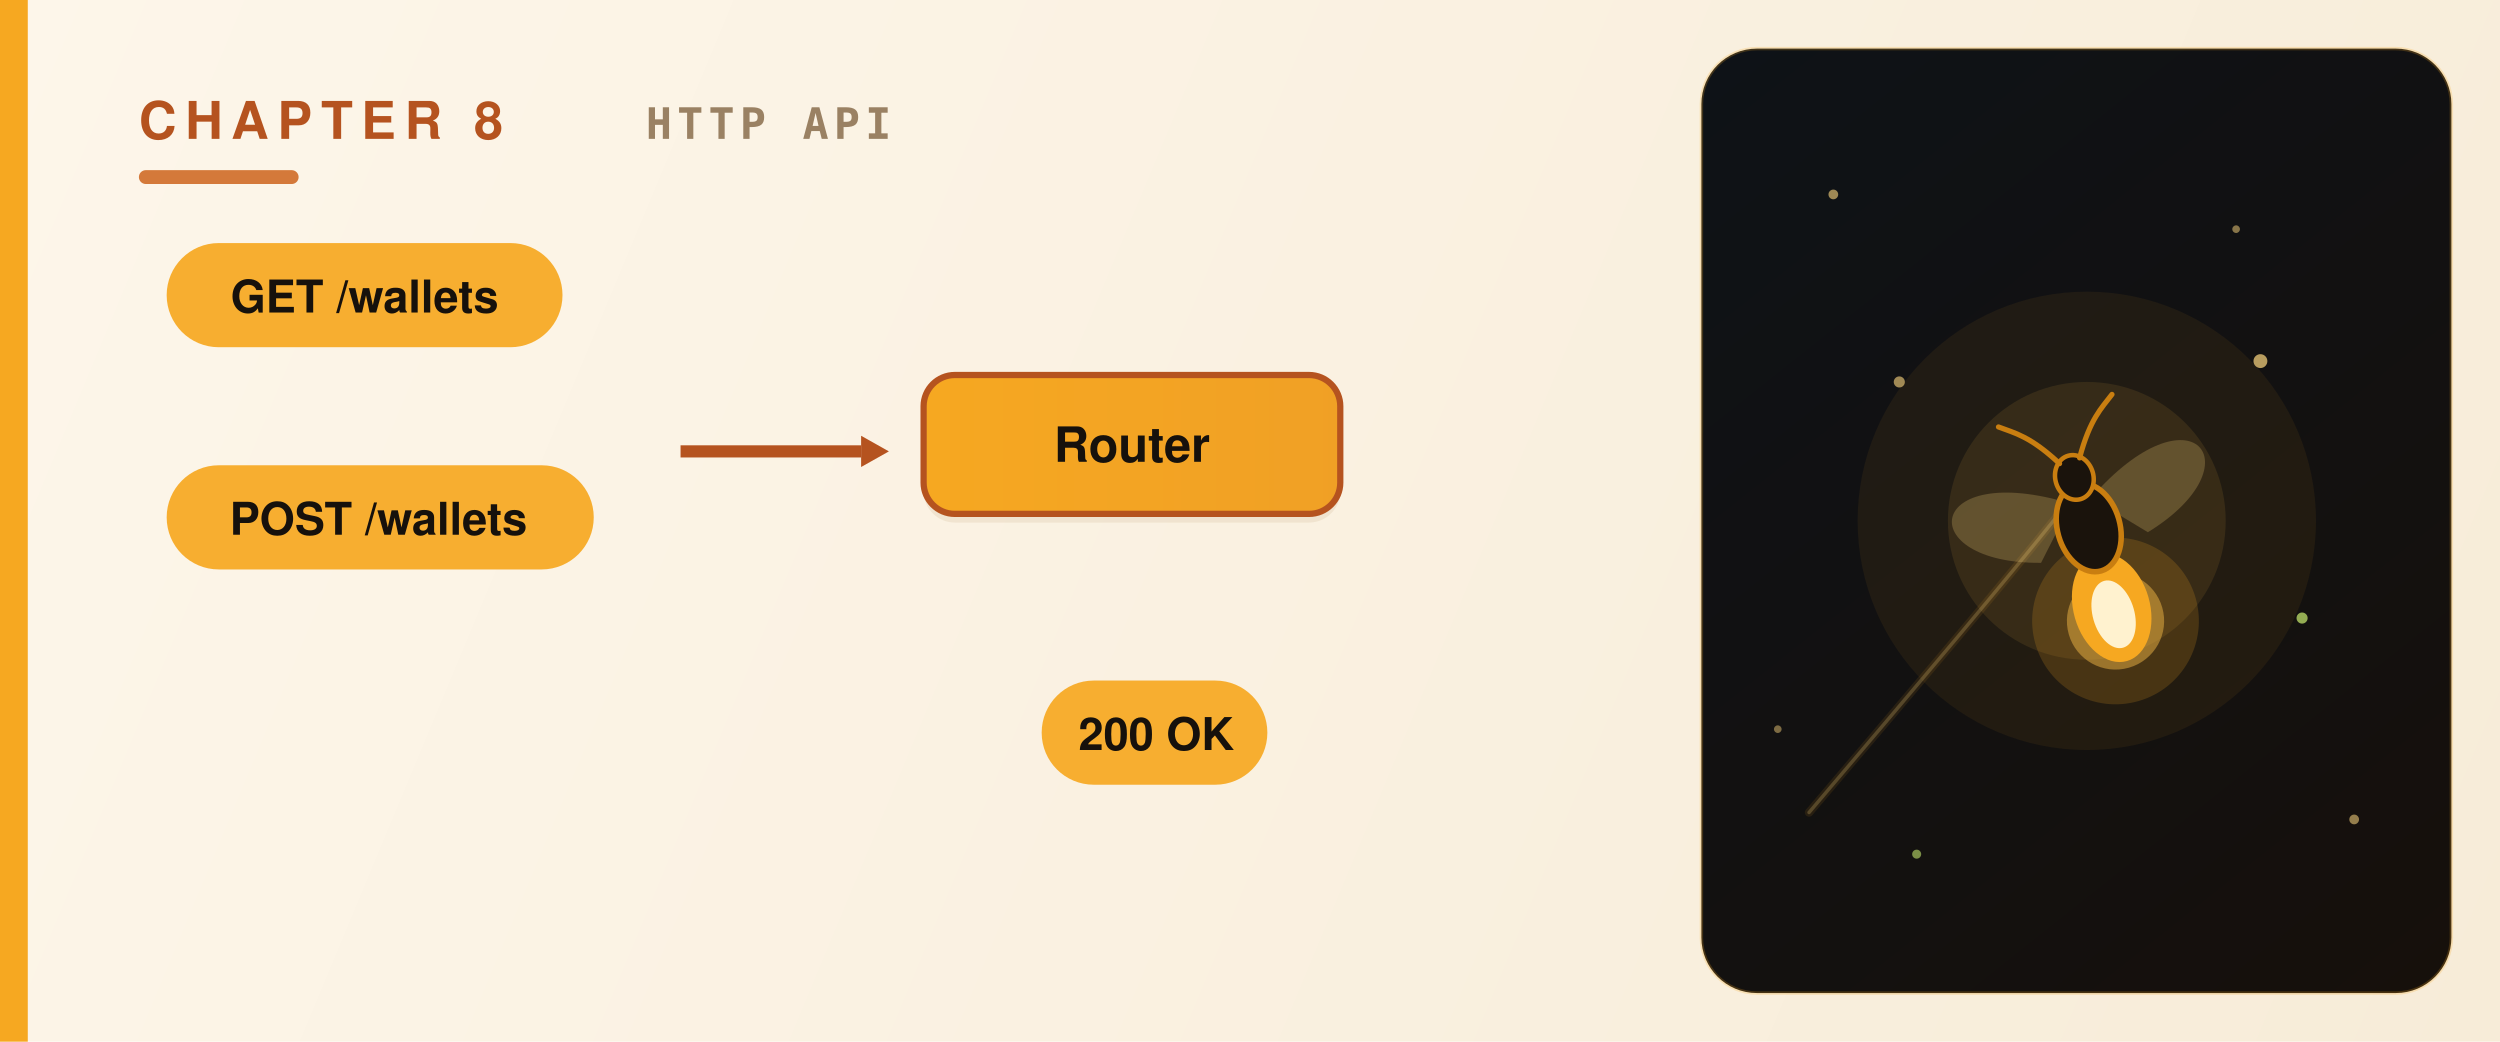
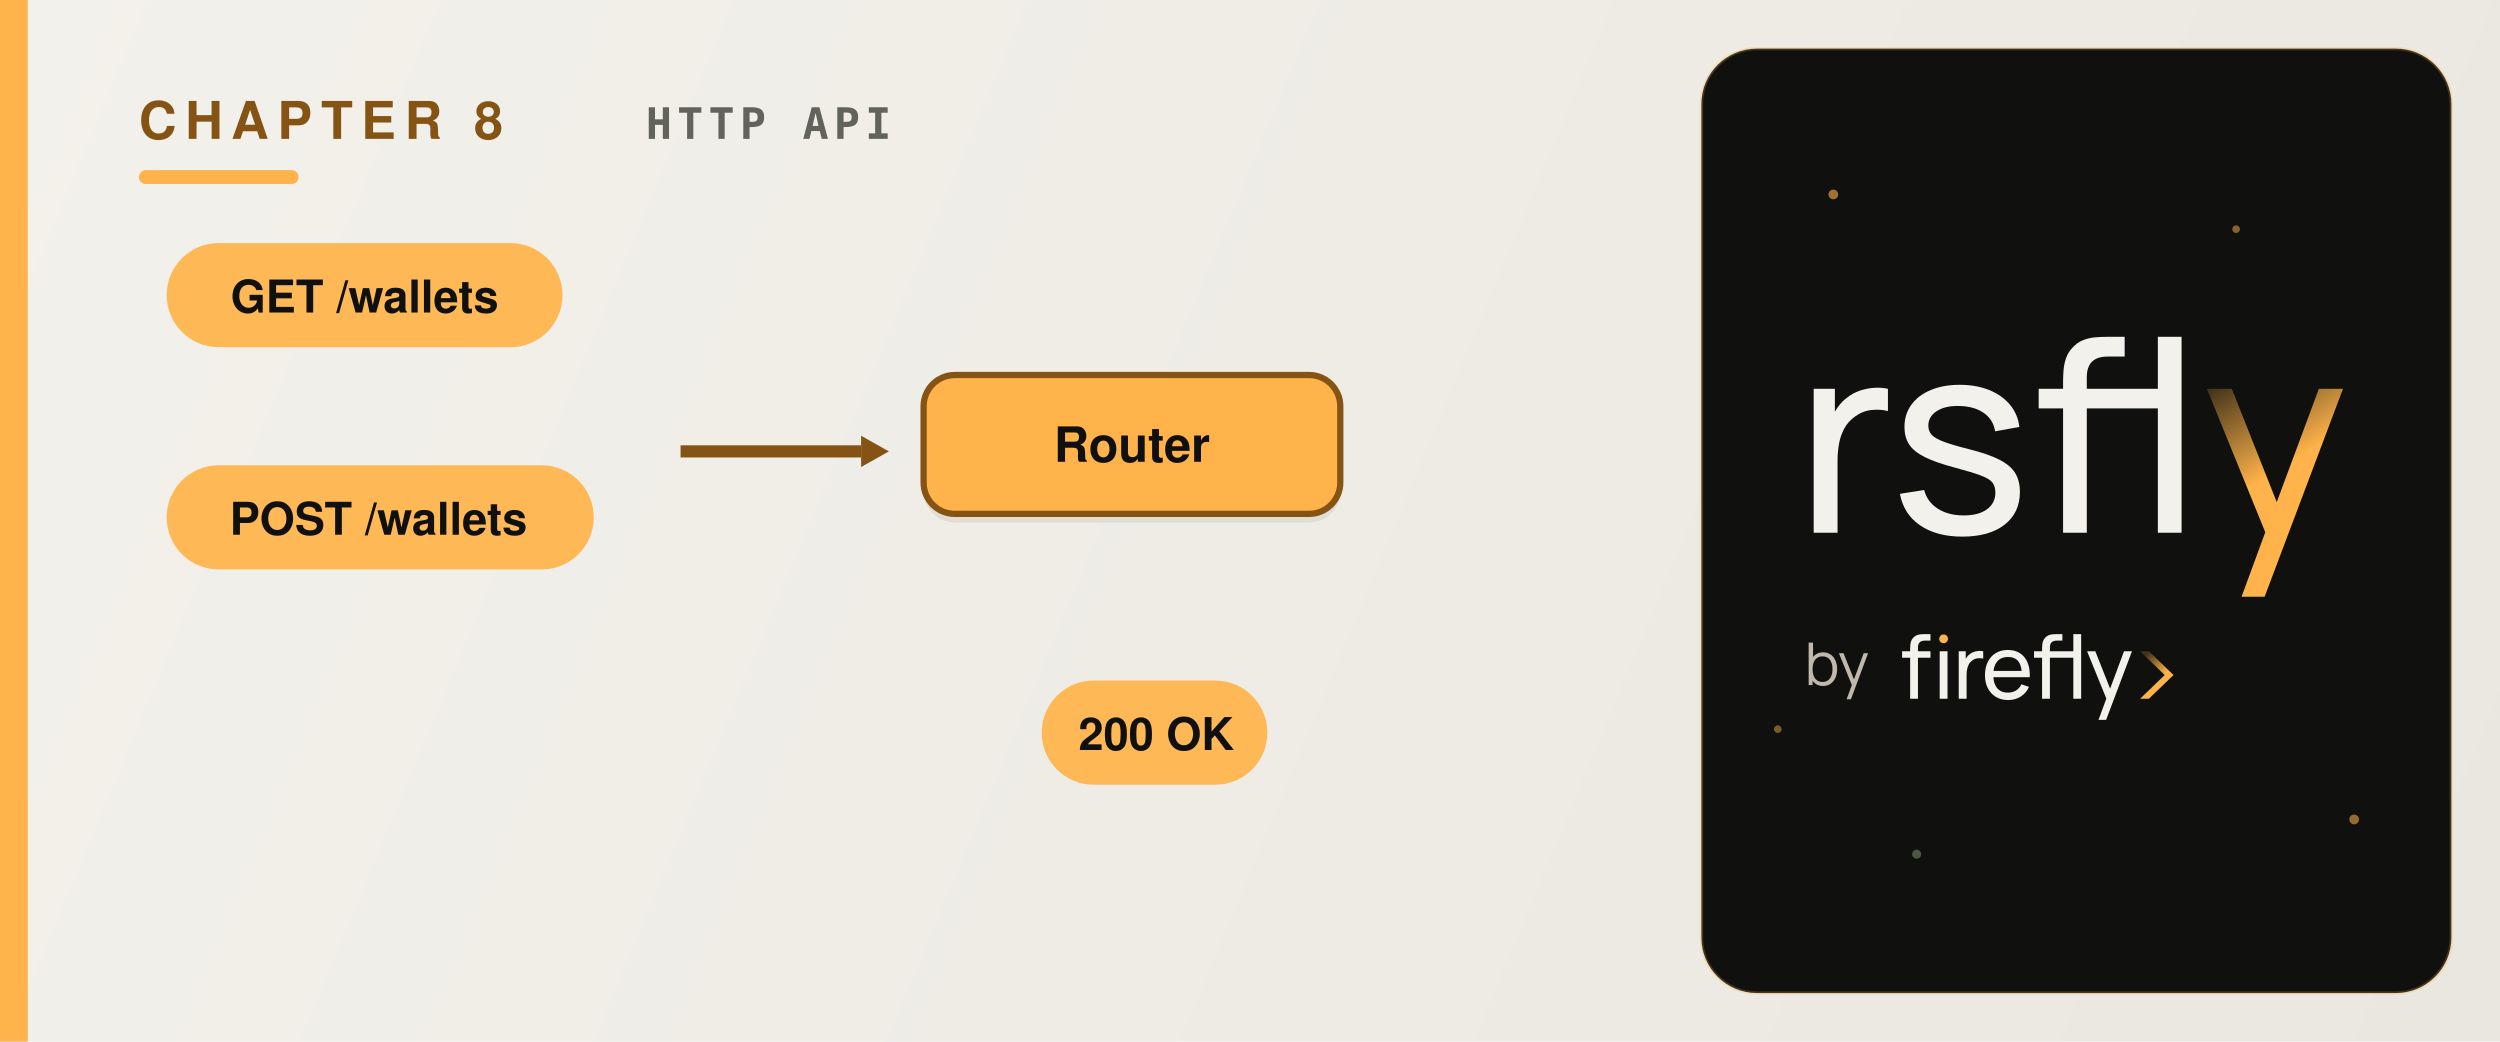
<svg xmlns="http://www.w3.org/2000/svg" viewBox="0 0 720 300" role="img" aria-label="Your first HTTP API — routes and handlers" font-family="Avenir Next,Avenir,Helvetica Neue,Helvetica,Arial,sans-serif">
  <defs>
    <linearGradient id="fld" x1="0" y1="0" x2="720" y2="300" gradientUnits="userSpaceOnUse">
-       <stop offset="0" stop-color="#fdf6ea" />
-       <stop offset="1" stop-color="#f7ecd8" />
+       <stop offset="0" stop-color="#f3f1eb" />
+       <stop offset="1" stop-color="#e9e7df" />
    </linearGradient>
    <linearGradient id="pnl" x1="490" y1="14" x2="706" y2="286" gradientUnits="userSpaceOnUse">
-       <stop offset="0" stop-color="#0e1217" />
-       <stop offset="1" stop-color="#16100b" />
+       <stop offset="0" stop-color="#10110f" />
+       <stop offset="1" stop-color="#10110f" />
    </linearGradient>
    <linearGradient id="grh" x1="0" y1="0" x2="720" y2="0" gradientUnits="userSpaceOnUse">
-       <stop offset="0" stop-color="#f6a821" />
-       <stop offset="1" stop-color="#d4793a" />
+       <stop offset="0" stop-color="#ffb34a" />
+       <stop offset="1" stop-color="#ffb34a" />
    </linearGradient>
  </defs>
  <rect width="720" height="300" fill="url(#fld)" />
  <rect x="0" y="0" width="8" height="300" fill="url(#grh)" />
  <rect x="490" y="14" width="216" height="272" rx="16" fill="url(#pnl)" />
-   <rect x="490" y="14" width="216" height="272" rx="16" fill="none" stroke="#f6a821" stroke-width="1" opacity="0.22" />
-   <g fill="#ffd980">
+   <rect x="490" y="14" width="216" height="272" rx="16" fill="none" stroke="#ffb34a" stroke-width="1" opacity="0.22" />
+   <g fill="#ffb34a">
    <circle cx="528" cy="56" r="1.4" opacity="0.6" />
    <circle cx="678" cy="236" r="1.4" opacity="0.55" />
    <circle cx="644" cy="66" r="1.1" opacity="0.5" />
    <circle cx="512" cy="210" r="1.1" opacity="0.45" />
  </g>
-   <circle cx="552" cy="246" r="1.3" fill="#bfe26a" opacity="0.6" />
-   <text x="40" y="40" fill="#b5531f" font-size="15" font-weight="800" letter-spacing="2.5">CHAPTER 8</text>
-   <text x="186" y="40" fill="#9a8163" font-size="12.5" font-weight="600" letter-spacing="1.5" font-family="SF Mono,JetBrains Mono,Menlo,Consolas,monospace">HTTP API</text>
-   <rect x="40" y="49" width="46" height="4" rx="2" fill="#d4793a" />
+   <circle cx="552" cy="246" r="1.3" fill="#7a8460" opacity="0.6" />
+   <text x="40" y="40" fill="#855414" font-size="15" font-weight="800" letter-spacing="2.5">CHAPTER 8</text>
+   <text x="186" y="40" fill="#62645b" font-size="12.5" font-weight="600" letter-spacing="1.5" font-family="SF Mono,JetBrains Mono,Menlo,Consolas,monospace">HTTP API</text>
+   <rect x="40" y="49" width="46" height="4" rx="2" fill="#ffb34a" />
  <g transform="translate(48,70)">
-     <rect x="0" y="0" width="114" height="30" rx="15" fill="#f6a821" opacity="0.92" />
-     <text x="57" y="20" text-anchor="middle" fill="#16110c" font-size="13" font-weight="700">GET /wallets</text>
+     <rect x="0" y="0" width="114" height="30" rx="15" fill="#ffb34a" opacity="0.92" />
+     <text x="57" y="20" text-anchor="middle" fill="#10110f" font-size="13" font-weight="700">GET /wallets</text>
  </g>
  <g transform="translate(48,134)">
-     <rect x="0" y="0" width="123" height="30" rx="15" fill="#f6a821" opacity="0.92" />
-     <text x="61" y="20" text-anchor="middle" fill="#16110c" font-size="13" font-weight="700">POST /wallets</text>
+     <rect x="0" y="0" width="123" height="30" rx="15" fill="#ffb34a" opacity="0.92" />
+     <text x="61" y="20" text-anchor="middle" fill="#10110f" font-size="13" font-weight="700">POST /wallets</text>
  </g>
-   <line x1="196" y1="130" x2="248.0" y2="130.0" stroke="#b5531f" stroke-width="3.5" />
-   <polygon points="256.0,130.0 248.0,134.5 248.0,125.5" fill="#b5531f" />
+   <line x1="196" y1="130" x2="248.0" y2="130.0" stroke="#855414" stroke-width="3.5" />
+   <polygon points="256.0,130.0 248.0,134.5 248.0,125.5" fill="#855414" />
  <g transform="translate(266,108)">
-     <rect x="0" y="2.5" width="120" height="40" rx="9" fill="#d9c4a3" opacity="0.30" />
-     <rect x="0" y="0" width="120" height="40" rx="9" fill="url(#grh)" stroke="#b5531f" stroke-width="1.8" />
-     <text x="60.0" y="25" text-anchor="middle" fill="#16110c" font-size="14" font-weight="700">Router</text>
+     <rect x="0" y="2.5" width="120" height="40" rx="9" fill="#bfb8ab" opacity="0.30" />
+     <rect x="0" y="0" width="120" height="40" rx="9" fill="url(#grh)" stroke="#855414" stroke-width="1.8" />
+     <text x="60.0" y="25" text-anchor="middle" fill="#10110f" font-size="14" font-weight="700">Router</text>
  </g>
  <g transform="translate(300,196)">
-     <rect x="0" y="0" width="65" height="30" rx="15" fill="#f6a821" opacity="0.92" />
-     <text x="33" y="20" text-anchor="middle" fill="#16110c" font-size="13" font-weight="700">200 OK</text>
+     <rect x="0" y="0" width="65" height="30" rx="15" fill="#ffb34a" opacity="0.92" />
+     <text x="33" y="20" text-anchor="middle" fill="#10110f" font-size="13" font-weight="700">200 OK</text>
  </g>
-   <g transform="translate(601,150)">
-     <circle r="66" fill="#f6a821" opacity="0.07" />
-     <circle r="40" fill="#ffc24a" opacity="0.10" />
-     <path d="M-80,84 C-46,44 -24,18 -8,-2" fill="none" stroke="#f6a821" stroke-width="2.4" opacity="0.10" stroke-linecap="round" />
-     <path d="M-80,84 C-46,44 -24,18 -8,-2" fill="none" stroke="#ffd980" stroke-width="1" opacity="0.22" stroke-linecap="round" />
-     <g transform="rotate(-16)">
-       <circle cx="0" cy="30" r="24" fill="#f6a821" opacity="0.18" />
-       <circle cx="0" cy="30" r="14" fill="#ffc24a" opacity="0.45" />
-       <path d="M-3,-6 C-40,-30 -52,-2 -16,8 Z" fill="#ffd980" opacity="0.22" />
-       <path d="M3,-6 C40,-30 52,-2 16,8 Z" fill="#ffd980" opacity="0.22" />
-       <ellipse cx="0" cy="26" rx="11" ry="16" fill="#f6a821" />
-       <ellipse cx="0" cy="28" rx="6" ry="10" fill="#fff2cf" />
-       <ellipse cx="0" cy="2" rx="9" ry="13" fill="#1a130c" stroke="#c97e10" stroke-width="1.6" />
-       <ellipse cx="0" cy="-13" rx="5.5" ry="6.5" fill="#1a130c" stroke="#c97e10" stroke-width="1.3" />
-       <path d="M-3,-18 C-9,-28 -13,-30 -17,-33" fill="none" stroke="#c97e10" stroke-width="1.5" stroke-linecap="round" />
-       <path d="M3,-18 C9,-28 13,-30 17,-33" fill="none" stroke="#c97e10" stroke-width="1.5" stroke-linecap="round" />
+   <svg x="506" y="82" width="184" height="133" viewBox="0 0 335.52 242">
+     <g fill="#f3f1eb" transform="translate(20 130) scale(0.07 -0.07)">
+       <g transform="translate(0 0)">
+         <path d="M140 0L140 1080L299 1080L299 908Q310 927 323 945Q353 987 391 1014Q433 1048 486 1066Q539 1084 594 1087.5Q649 1091 697 1080L697 913Q641 928 574 921Q507 914 450 872Q398 835 369.5 782Q341 729 330 667.5Q319 606 319 542L319 0Z" />
+       </g>
+       <g transform="translate(707 0)">
+         <path d="M548 -29Q355 -29 231.5 55.5Q108 140 80 292L262 321Q284 233 363 181.5Q442 130 559 130Q670 130 733 176Q796 222 796 301Q796 347 775 375.5Q754 404 688.5 429Q623 454 491 489Q348 527 266 568Q184 609 149 663Q114 717 114 794Q114 889 166 960.5Q218 1032 311.5 1071Q405 1110 529 1110Q652 1110 749 1071Q846 1032 905.5 960.5Q965 889 976 794L794 761Q781 848 710.5 898Q640 948 529 951Q424 955 358.5 914Q293 873 293 803Q293 764 317.5 736Q342 708 408.5 683Q475 658 602 626Q745 590 827.5 547.5Q910 505 945 447.5Q980 390 980 306Q980 150 865 60.5Q750 -29 548 -29Z" />
+       </g>
+       <g transform="translate(1768 0)">
+         <path d="M243 0L243 933L60 933L60 1080L243 1080L243 1139Q243 1181 247 1224.5Q251 1268 265 1309.5Q279 1351 311 1386Q348 1427 392 1444.5Q436 1462 481.5 1466Q527 1470 568 1470L705 1470L705 1322L578 1322Q499 1322 460 1283.5Q421 1245 421 1167L421 1080L954 1080L954 1470L1132 1470L1132 0L954 0L954 933L421 933L421 0Z" />
+       </g>
+       <g transform="translate(3060 0)">
+         <g data-family-terminal="trail-y">
+           <defs>
+             <linearGradient id="opener-rsfly-family-rsfly-20-130-140" gradientUnits="userSpaceOnUse" x1="30" y1="1080" x2="554" y2="230">
+               <stop offset="0" stop-color="#ffb34a" stop-opacity="0.2" />
+               <stop offset="0.8" stop-color="#ffb34a" stop-opacity="1" />
+             </linearGradient>
+           </defs>
+           <path d="M290 -480L468 4L30 1080L217 1080L554 230L870 1080L1051 1080L463 -480Z" fill="url(#opener-rsfly-family-rsfly-20-130-140)" />
+         </g>
+       </g>
    </g>
-     <circle cx="50" cy="-46" r="2" fill="#ffd980" opacity="0.7" />
-     <circle cx="62" cy="28" r="1.6" fill="#bfe26a" opacity="0.75" />
-     <circle cx="-54" cy="-40" r="1.6" fill="#ffd980" opacity="0.6" />
-   </g>
+     <g fill="#bfb8ab" transform="translate(25 210) scale(0.0155 -0.0155)">
+       <path d="M625 -30Q476 -30 373 46Q314 89 271 150L271 0L139 0L139 1440L287 1440L287 953Q325 1001 375 1036Q479 1110 631 1110Q779 1110 885 1035Q991 960 1047.5 831Q1104 702 1104 541Q1104 379 1047 250Q990 121 883 45.5Q776 -30 625 -30ZM610 107Q723 107 798 164Q873 221 910.5 319.5Q948 418 948 541Q948 663 911 761Q874 859 798.5 916Q723 973 607 973Q494 973 419.5 918Q345 863 308 765.5Q271 668 271 541Q271 416 308 317.5Q345 219 420 163Q495 107 610 107Z" transform="translate(0 0)" />
+       <path d="M294 -480L472 3L33 1080L189 1080L544 192L871 1080L1021 1080L441 -480Z" transform="translate(1131 0)" />
+     </g>
+     <svg x="76" y="183" width="143" height="45.48" viewBox="5 -148 619.4 197">
+       <defs>
+         <linearGradient id="opener-rsfly-firefly-trail" gradientUnits="userSpaceOnUse" x1="567.4" y1="-108" x2="623.4" y2="-54">
+           <stop offset="0" stop-color="#ffb34a" stop-opacity="0.2" />
+           <stop offset="0.8" stop-color="#ffb34a" stop-opacity="1" />
+         </linearGradient>
+       </defs>
+       <path d="M24.3 0L24.3 -93.3L6 -93.3L6 -108L24.3 -108L24.3 -113.9Q24.3 -118.1 24.7 -122.45Q25.1 -126.8 26.5 -130.95Q27.9 -135.1 31.1 -138.6Q34.8 -142.7 39.2 -144.45Q43.6 -146.2 48.15 -146.6Q52.7 -147 56.8 -147L70.5 -147L70.5 -132.2L57.8 -132.2Q49.9 -132.2 46 -128.35Q42.1 -124.5 42.1 -116.7L42.1 -108L70.5 -108L70.5 -93.3L42.1 -93.3L42.1 0ZM91.5 0L91.5 -108L109.3 -108L109.3 0ZM134.8 0L134.8 -108L150.7 -108L150.7 -90.8Q151.8 -92.7 153.1 -94.5Q156.1 -98.7 159.9 -101.4Q164.1 -104.8 169.4 -106.6Q174.7 -108.4 180.2 -108.75Q185.7 -109.1 190.5 -108L190.5 -91.3Q184.9 -92.8 178.2 -92.1Q171.5 -91.4 165.8 -87.2Q160.6 -83.5 157.75 -78.2Q154.9 -72.9 153.8 -66.75Q152.7 -60.6 152.7 -54.2L152.7 0ZM247.3 3Q231.4 3 219.55 -4.05Q207.7 -11.1 201.1 -23.75Q194.5 -36.4 194.5 -53.3Q194.5 -71 201 -83.95Q207.5 -96.9 219.15 -103.95Q230.8 -111 246.5 -111Q262.8 -111 274.25 -103.5Q285.7 -96 291.45 -82.1Q297.2 -68.2 296.4 -49L213.6 -49Q214.6 -33.5 222 -24.4Q230.6 -13.9 246.5 -13.9Q257.2 -13.9 265.1 -18.8Q273 -23.7 277.5 -32.9L294.6 -27Q288.3 -12.7 275.65 -4.85Q263 3 247.3 3ZM277.9 -63.3Q276.5 -77.4 270.3 -85.2Q262.5 -95 247.1 -95Q230.6 -95 222 -84.4Q215.5 -76.4 213.9 -63.3ZM324.4 0L324.4 -93.3L306.1 -93.3L306.1 -108L324.4 -108L324.4 -113.9Q324.4 -118.1 324.8 -122.45Q325.2 -126.8 326.6 -130.95Q328 -135.1 331.2 -138.6Q334.9 -142.7 339.3 -144.45Q343.7 -146.2 348.25 -146.6Q352.8 -147 356.9 -147L370.6 -147L370.6 -132.2L357.9 -132.2Q350 -132.2 346.1 -128.35Q342.2 -124.5 342.2 -116.7L342.2 -108L395.5 -108L395.5 -147L413.3 -147L413.3 0L395.5 0L395.5 -93.3L342.2 -93.3L342.2 0ZM452.8 48L470.6 -0.4L426.8 -108L445.5 -108L479.2 -23L510.8 -108L528.9 -108L470.1 48Z" fill="#f3f1eb" />
+       <circle cx="100.4" cy="-136.3" r="9.97" fill="#ffb34a" />
+       <path d="M567.4 -108L623.4 -54L603.4 -54L547.4 -108Z" fill="url(#opener-rsfly-firefly-trail)" />
+       <path d="M623.4 -54L567.4 0L547.4 0L603.4 -54Z" fill="#ffb34a" />
+     </svg>
+   </svg>
</svg>
